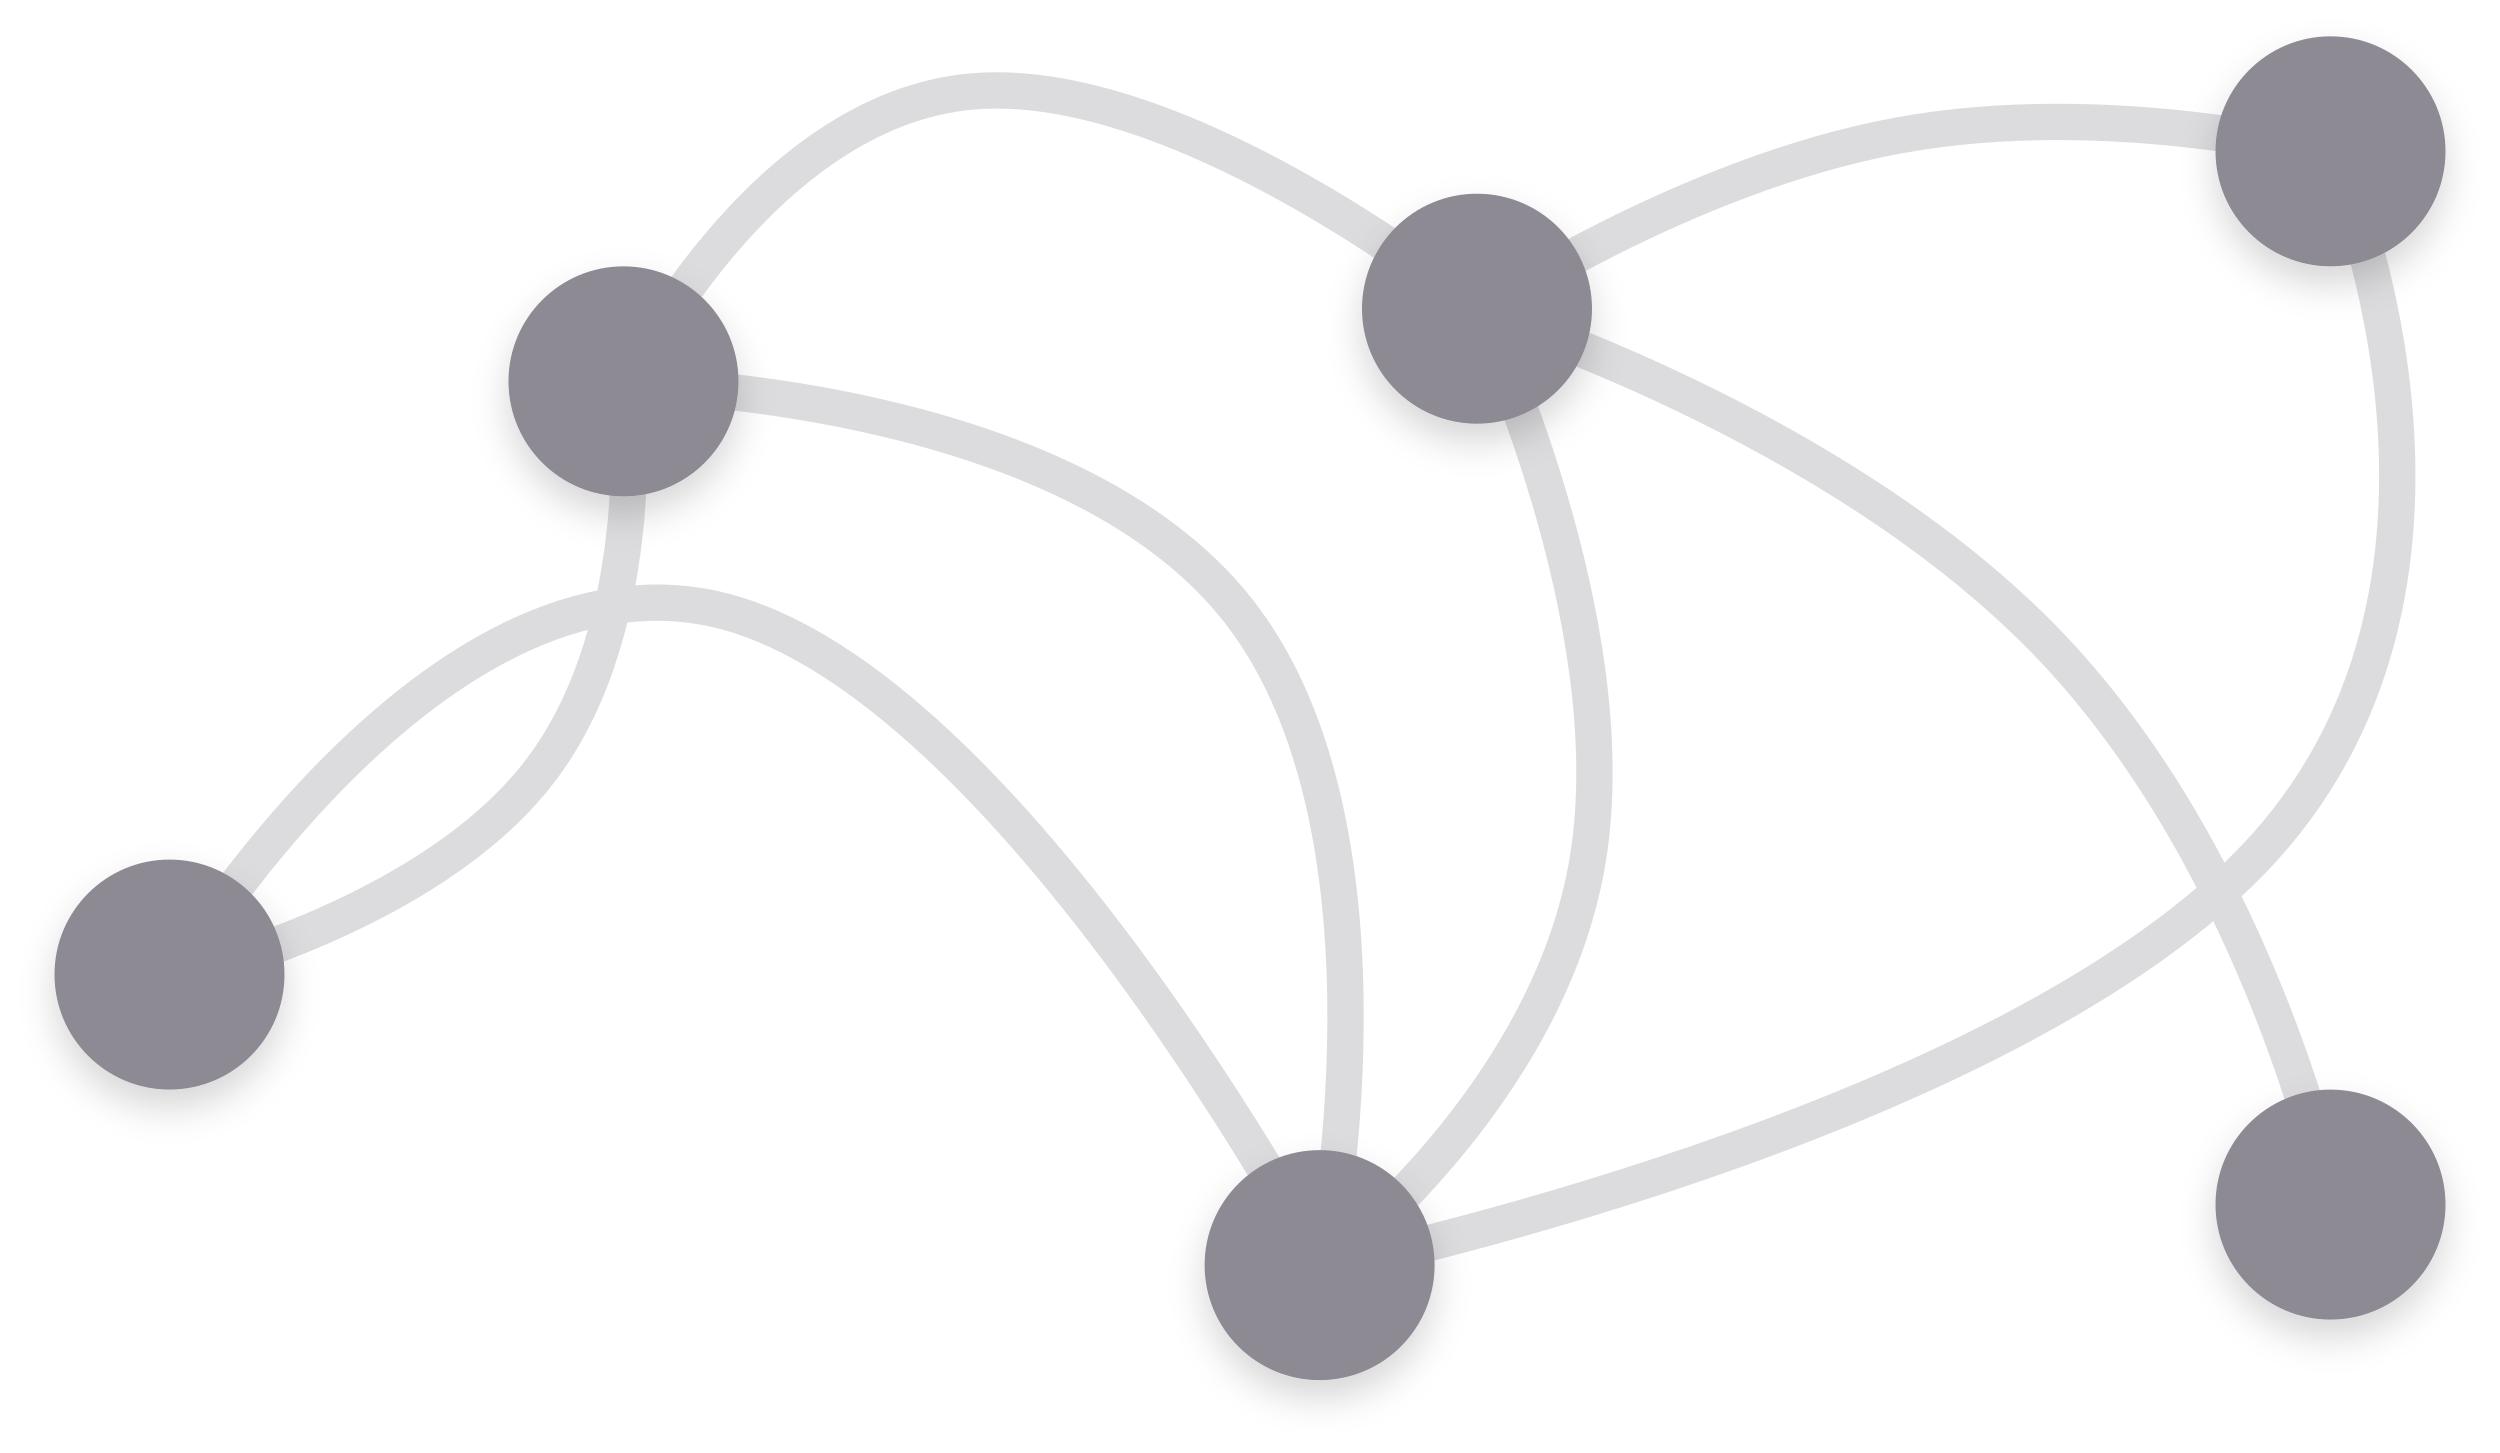
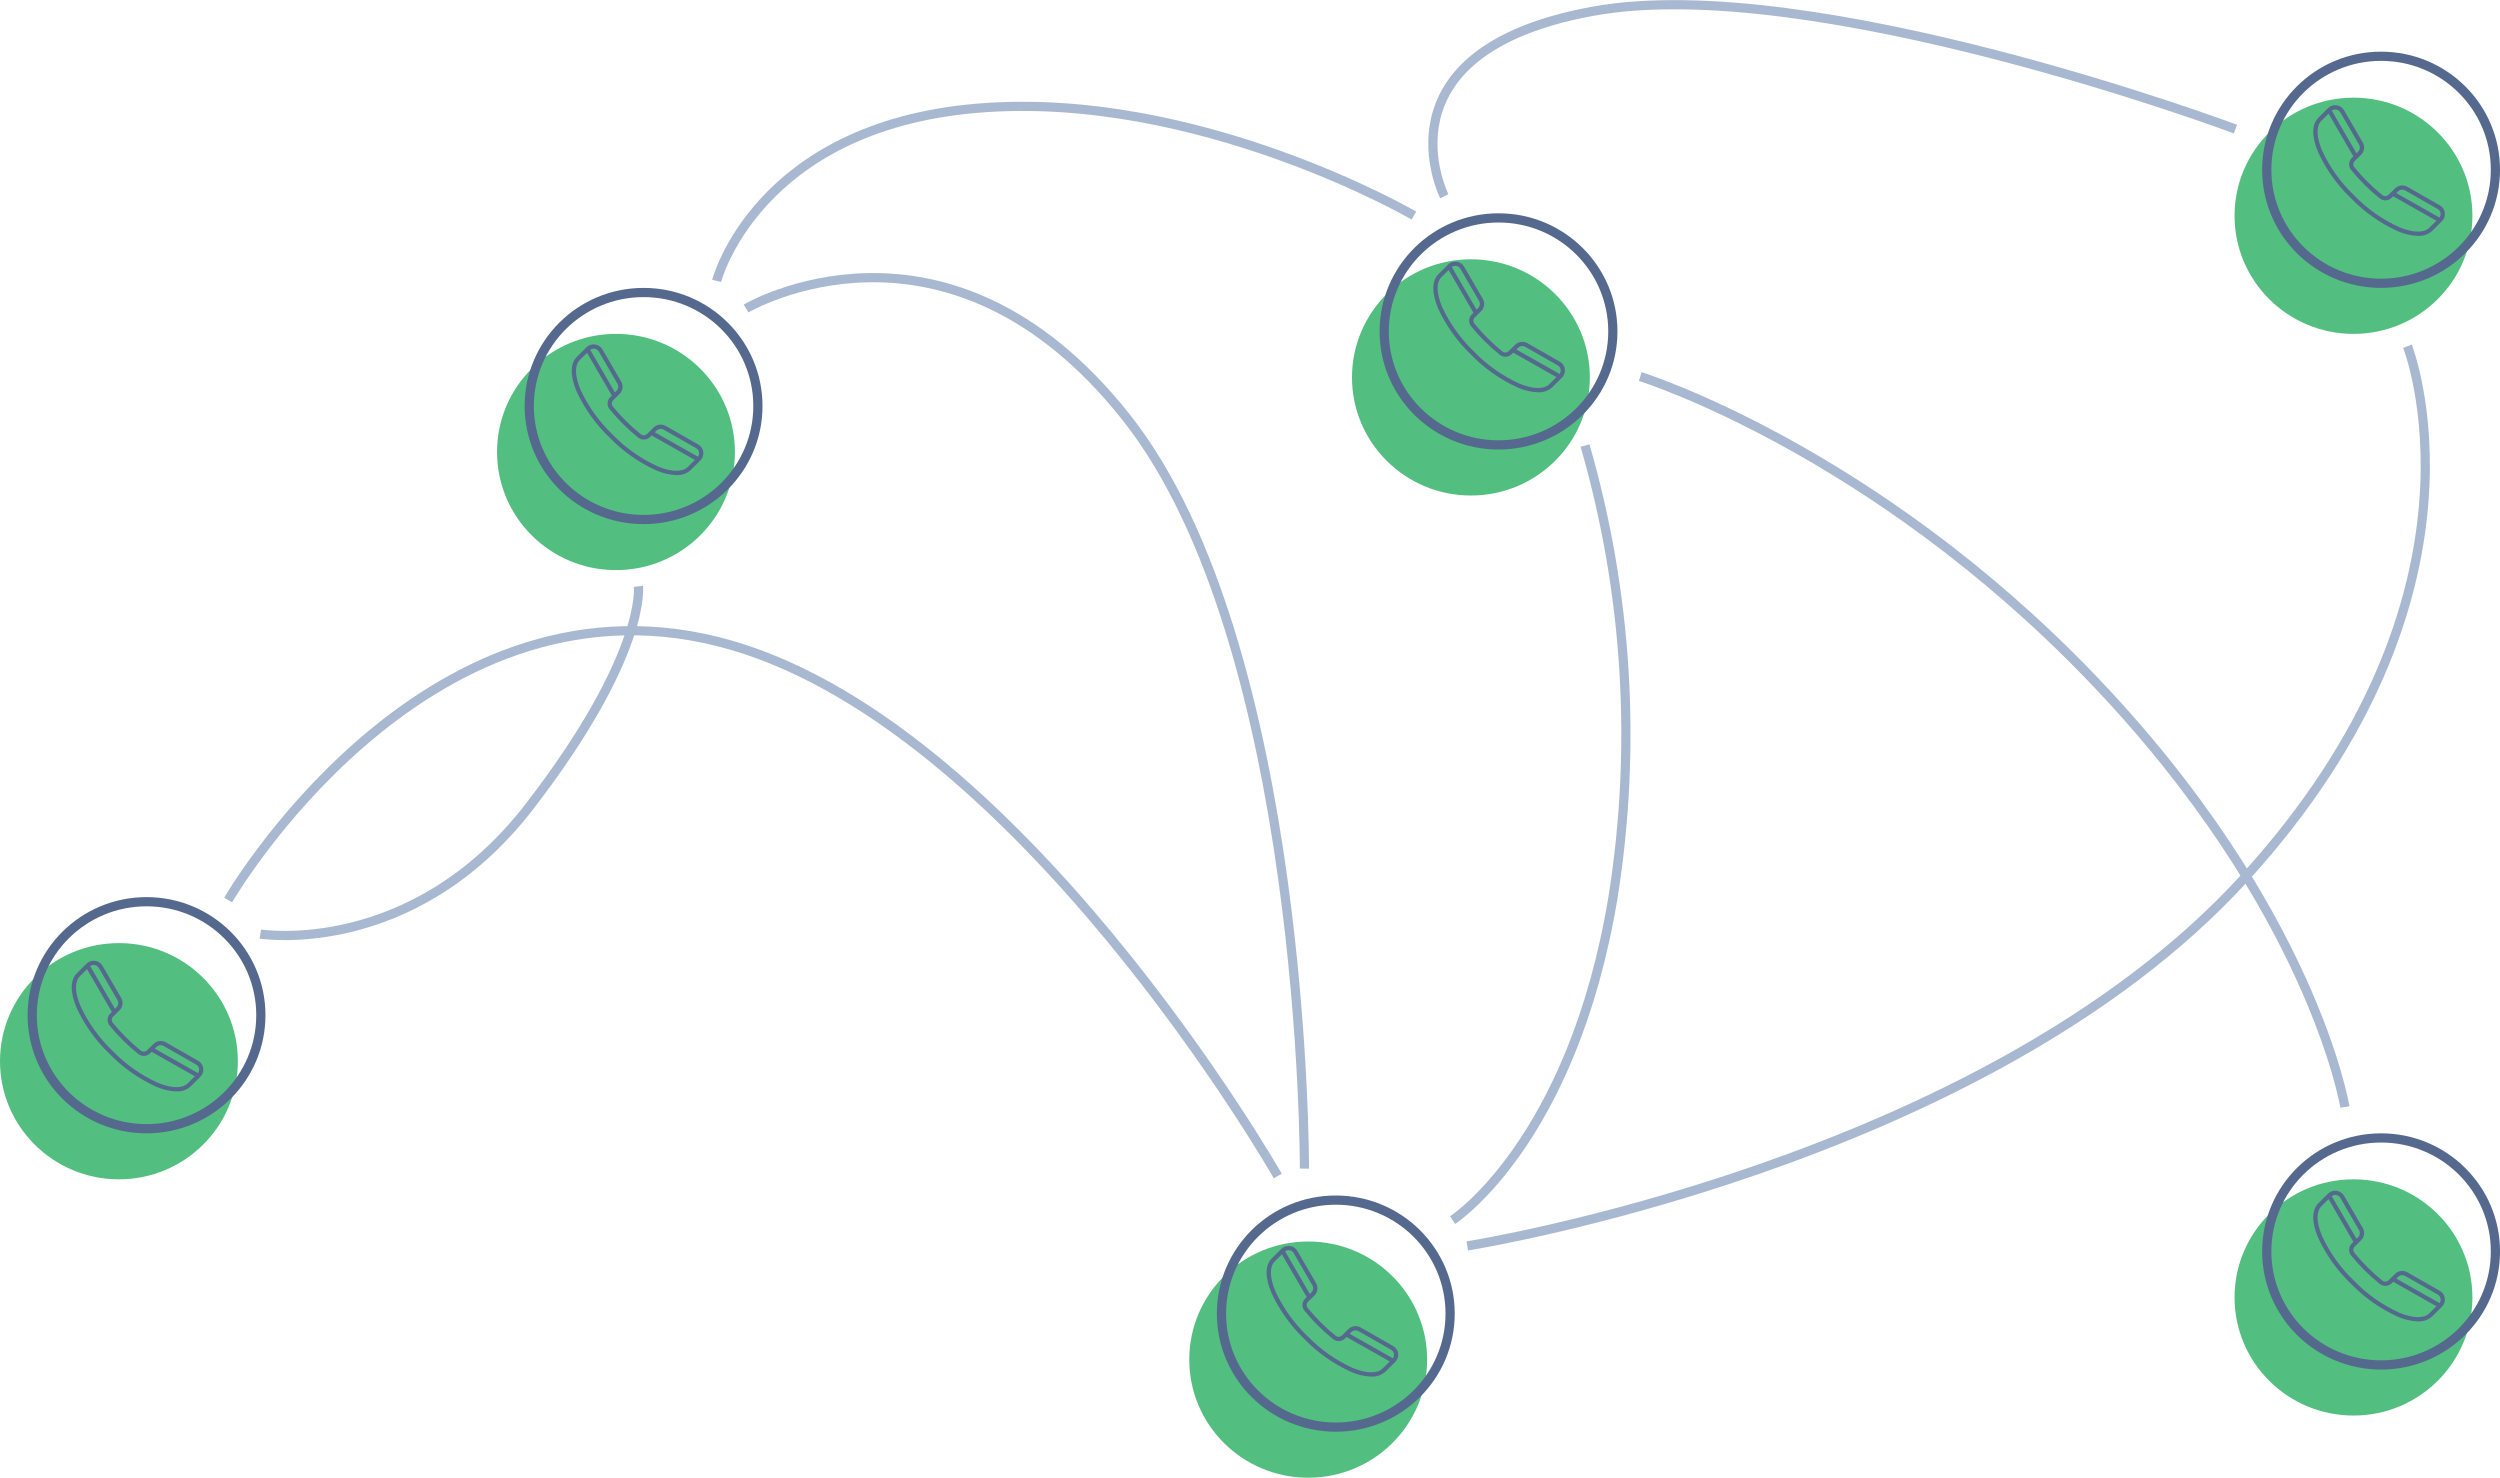
- <svg xmlns="http://www.w3.org/2000/svg" viewBox="10503 7175 413 240">
+ <svg xmlns="http://www.w3.org/2000/svg" viewBox="3116.4 5482.365 271.76 160.635">
  <defs>
-     <style>.cll-1{fill:rgba(0,0,0,0);stroke:#dcdbde;stroke-width:6px}.cll-2{fill:#8d8a94}.cll-3{filter:url(#Ellipse_15)}.cll-4{filter:url(#Ellipse_14)}.cll-5{filter:url(#Ellipse_12)}.cll-6{filter:url(#Ellipse_17)}.cll-7{filter:url(#Ellipse_13)}.cll-8{filter:url(#Ellipse_16)}</style>
-     <filter id="Ellipse_16" x="10860" y="7349" width="56" height="56" filterUnits="userSpaceOnUse">
-       <feOffset dy="3" />
-       <feGaussianBlur stdDeviation="3" result="blur" />
-       <feFlood flood-opacity=".161" />
-       <feComposite operator="in" in2="blur" />
-       <feComposite in="SourceGraphic" />
-     </filter>
-     <filter id="Ellipse_13" x="10578" y="7213" width="56" height="56" filterUnits="userSpaceOnUse">
-       <feOffset dy="3" />
-       <feGaussianBlur stdDeviation="3" result="blur-2" />
-       <feFlood flood-opacity=".161" />
-       <feComposite operator="in" in2="blur-2" />
-       <feComposite in="SourceGraphic" />
-     </filter>
-     <filter id="Ellipse_17" x="10719" y="7201" width="56" height="56" filterUnits="userSpaceOnUse">
-       <feOffset dy="3" />
-       <feGaussianBlur stdDeviation="3" result="blur-3" />
-       <feFlood flood-opacity=".161" />
-       <feComposite operator="in" in2="blur-3" />
-       <feComposite in="SourceGraphic" />
-     </filter>
-     <filter id="Ellipse_12" x="10503" y="7311" width="56" height="56" filterUnits="userSpaceOnUse">
-       <feOffset dy="3" />
-       <feGaussianBlur stdDeviation="3" result="blur-4" />
-       <feFlood flood-opacity=".161" />
-       <feComposite operator="in" in2="blur-4" />
-       <feComposite in="SourceGraphic" />
-     </filter>
-     <filter id="Ellipse_14" x="10693" y="7359" width="56" height="56" filterUnits="userSpaceOnUse">
-       <feOffset dy="3" />
-       <feGaussianBlur stdDeviation="3" result="blur-5" />
-       <feFlood flood-opacity=".161" />
-       <feComposite operator="in" in2="blur-5" />
-       <feComposite in="SourceGraphic" />
-     </filter>
-     <filter id="Ellipse_15" x="10860" y="7175" width="56" height="56" filterUnits="userSpaceOnUse">
-       <feOffset dy="3" />
-       <feGaussianBlur stdDeviation="3" result="blur-6" />
-       <feFlood flood-opacity=".161" />
-       <feComposite operator="in" in2="blur-6" />
-       <feComposite in="SourceGraphic" />
-     </filter>
+     <style>.cls-1{fill:#52be7f}.cls-2,.cls-6{fill:none}.cls-2{stroke:#54698d}.cls-3{fill:#54698d}.cls-4{fill:rgba(0,0,0,0);stroke:#a8b8d0}.cls-5{stroke:none}</style>
  </defs>
-   <g id="Group_89" data-name="Group 89" transform="translate(10215 43)">
-     <path id="Path_82" data-name="Path 82" class="cll-1" d="M0 98s41.95-9.6 60.7-34.1S75 0 75 0" transform="translate(316.5 7195.5)" />
-     <path id="Path_81" data-name="Path 81" class="cll-1" d="M0 0s72.25.8 101 37.3S115 146 115 146" transform="translate(391.5 7195.5)" />
-     <path id="Path_80" data-name="Path 80" class="cll-1" d="M0 158s37.3-28 43.8-67.5S26 0 26 0" transform="translate(506.5 7183.5)" />
-     <path id="Path_78" data-name="Path 78" class="cll-1" d="M0 26S33.75 3.4 69-3.1 141 0 141 0" transform="translate(532.5 7157.5)" />
-     <path id="Path_79" data-name="Path 79" class="cll-1" d="M0 0s59.05 18.3 94.3 55.3S141 148 141 148" transform="translate(532.5 7183.5)" />
-     <g class="cll-8" transform="translate(-10215 -43)">
-       <circle id="Ellipse_16-2" data-name="Ellipse 16" class="cll-2" cx="19" cy="19" r="19" transform="translate(10869 7355)" />
+   <g id="Group_244" data-name="Group 244" transform="translate(2960 3940)">
+     <ellipse id="Ellipse_64" data-name="Ellipse 64" class="cls-1" cx="12.928" cy="12.839" rx="12.928" ry="12.839" transform="translate(399.305 1670.563)" />
+     <ellipse id="Ellipse_67" data-name="Ellipse 67" class="cls-1" cx="12.928" cy="12.839" rx="12.928" ry="12.839" transform="translate(210.431 1578.661)" />
+     <ellipse id="Ellipse_66" data-name="Ellipse 66" class="cls-1" cx="12.928" cy="12.839" rx="12.928" ry="12.839" transform="translate(303.367 1570.552)" />
+     <ellipse id="Ellipse_68" data-name="Ellipse 68" class="cls-1" cx="12.928" cy="12.839" rx="12.928" ry="12.839" transform="translate(156.4 1644.885)" />
+     <ellipse id="Ellipse_65" data-name="Ellipse 65" class="cls-1" cx="12.928" cy="12.839" rx="12.928" ry="12.839" transform="translate(285.678 1677.321)" />
+     <ellipse id="Ellipse_63" data-name="Ellipse 63" class="cls-1" cx="12.928" cy="12.839" rx="12.928" ry="12.839" transform="translate(399.305 1552.982)" />
+     <g id="Ellipse_16" data-name="Ellipse 16" class="cls-2" transform="translate(402.305 1665.563)">
+       <ellipse class="cls-5" cx="12.928" cy="12.839" rx="12.928" ry="12.839" />
+       <ellipse class="cls-6" cx="12.928" cy="12.839" rx="12.428" ry="12.339" />
    </g>
-     <path id="Path_83" data-name="Path 83" class="cll-1" d="M0 12s21.95-45.4 57.2-48.4S141 0 141 0" transform="translate(391.5 7183.5)" />
-     <g class="cll-7" transform="translate(-10215 -43)">
-       <circle id="Ellipse_13-2" data-name="Ellipse 13" class="cll-2" cx="19" cy="19" r="19" transform="translate(10587 7219)" />
+     <g id="Ellipse_13" data-name="Ellipse 13" class="cls-2" transform="translate(213.431 1573.661)">
+       <ellipse class="cls-5" cx="12.928" cy="12.839" rx="12.928" ry="12.839" />
+       <ellipse class="cls-6" cx="12.928" cy="12.839" rx="12.428" ry="12.339" />
    </g>
-     <g class="cll-6" transform="translate(-10215 -43)">
-       <circle id="Ellipse_17-2" data-name="Ellipse 17" class="cll-2" cx="19" cy="19" r="19" transform="translate(10728 7207)" />
+     <g id="Ellipse_17" data-name="Ellipse 17" class="cls-2" transform="translate(306.367 1565.552)">
+       <ellipse class="cls-5" cx="12.928" cy="12.839" rx="12.928" ry="12.839" />
+       <ellipse class="cls-6" cx="12.928" cy="12.839" rx="12.428" ry="12.339" />
    </g>
-     <path id="Path_85" data-name="Path 85" class="cll-1" d="M0 0s43.3-72.6 90.8-60.6S190 48 190 48" transform="translate(316.5 7293.5)" />
-     <path id="Path_84" data-name="Path 84" class="cll-1" d="M0 184s113.65-23.3 155.4-69.3S167 0 167 0" transform="translate(506.5 7157.5)" />
-     <g class="cll-5" transform="translate(-10215 -43)">
-       <circle id="Ellipse_12-2" data-name="Ellipse 12" class="cll-2" cx="19" cy="19" r="19" transform="translate(10512 7317)" />
+     <g id="Ellipse_12" data-name="Ellipse 12" class="cls-2" transform="translate(159.4 1639.885)">
+       <ellipse class="cls-5" cx="12.928" cy="12.839" rx="12.928" ry="12.839" />
+       <ellipse class="cls-6" cx="12.928" cy="12.839" rx="12.428" ry="12.339" />
    </g>
-     <g class="cll-4" transform="translate(-10215 -43)">
-       <circle id="Ellipse_14-2" data-name="Ellipse 14" class="cll-2" cx="19" cy="19" r="19" transform="translate(10702 7365)" />
+     <g id="Ellipse_14" data-name="Ellipse 14" class="cls-2" transform="translate(288.678 1672.321)">
+       <ellipse class="cls-5" cx="12.928" cy="12.839" rx="12.928" ry="12.839" />
+       <ellipse class="cls-6" cx="12.928" cy="12.839" rx="12.428" ry="12.339" />
    </g>
-     <g class="cll-3" transform="translate(-10215 -43)">
-       <circle id="Ellipse_15-2" data-name="Ellipse 15" class="cll-2" cx="19" cy="19" r="19" transform="translate(10869 7181)" />
+     <g id="Ellipse_15" data-name="Ellipse 15" class="cls-2" transform="translate(402.305 1547.982)">
+       <ellipse class="cls-5" cx="12.928" cy="12.839" rx="12.928" ry="12.839" />
+       <ellipse class="cls-6" cx="12.928" cy="12.839" rx="12.428" ry="12.339" />
    </g>
+     <g id="phone-call" transform="translate(294.085 1677.799)">
+       <path id="Path_211" data-name="Path 211" class="cls-3" d="M14.3 11.695a1.09 1.09 0 0 0-.544-.808l-3.53-2.018a1.113 1.113 0 0 0-1.334.175l-.7.69a.512.512 0 0 1-.681.038 20.047 20.047 0 0 1-1.6-1.433 20.01 20.01 0 0 1-1.443-1.593.5.5 0 0 1 .038-.676l.7-.69a1.094 1.094 0 0 0 .176-1.324L3.345.55a1.11 1.11 0 0 0-1.74-.229L.558 1.362C-.173 2.088-.185 3.416.525 5.1a16.518 16.518 0 0 0 3.586 5.024 16.632 16.632 0 0 0 5.059 3.564 5.933 5.933 0 0 0 2.215.52 2.121 2.121 0 0 0 1.55-.553l1.048-1.04a1.086 1.086 0 0 0 .314-.921zM9.993 9.267l3.53 2.018a.635.635 0 0 1 .2.931L9.028 9.558l.19-.189a.647.647 0 0 1 .775-.1zM2.471.466a.638.638 0 0 1 .473.314l2.032 3.505a.636.636 0 0 1-.1.769l-.176.174L2.007.585A.637.637 0 0 1 2.386.46a.659.659 0 0 1 .086.006zM12.608 13.33c-.581.577-1.769.553-3.259-.066A16.164 16.164 0 0 1 4.439 9.8 16.053 16.053 0 0 1 .952 4.924C.329 3.444.3 2.264.886 1.687l.777-.772 2.7 4.65-.181.18a.961.961 0 0 0-.071 1.29 20.471 20.471 0 0 0 1.476 1.63 20.527 20.527 0 0 0 1.641 1.466.977.977 0 0 0 1.3-.071l.16-.16 4.7 2.663z" transform="translate(-.001)" />
+     </g>
+     <g id="phone-call-2" data-name="phone-call" transform="translate(218.549 1579.8)">
+       <path id="Path_211-2" data-name="Path 211" class="cls-3" d="M14.3 11.695a1.09 1.09 0 0 0-.544-.808l-3.53-2.018a1.113 1.113 0 0 0-1.334.175l-.7.69a.512.512 0 0 1-.681.038 20.047 20.047 0 0 1-1.6-1.433 20.01 20.01 0 0 1-1.443-1.593.5.5 0 0 1 .038-.676l.7-.69a1.094 1.094 0 0 0 .176-1.324L3.345.55a1.11 1.11 0 0 0-1.74-.229L.558 1.362C-.173 2.088-.185 3.416.525 5.1a16.518 16.518 0 0 0 3.586 5.024 16.632 16.632 0 0 0 5.059 3.564 5.933 5.933 0 0 0 2.215.52 2.121 2.121 0 0 0 1.55-.553l1.048-1.04a1.086 1.086 0 0 0 .314-.921zM9.993 9.267l3.53 2.018a.635.635 0 0 1 .2.931L9.028 9.558l.19-.189a.647.647 0 0 1 .775-.1zM2.471.466a.638.638 0 0 1 .473.314l2.032 3.505a.636.636 0 0 1-.1.769l-.176.174L2.007.585A.637.637 0 0 1 2.386.46a.659.659 0 0 1 .086.006zM12.608 13.33c-.581.577-1.769.553-3.259-.066A16.164 16.164 0 0 1 4.439 9.8 16.053 16.053 0 0 1 .952 4.924C.329 3.444.3 2.264.886 1.687l.777-.772 2.7 4.65-.181.18a.961.961 0 0 0-.071 1.29 20.471 20.471 0 0 0 1.476 1.63 20.527 20.527 0 0 0 1.641 1.466.977.977 0 0 0 1.3-.071l.16-.16 4.7 2.663z" transform="translate(-.001)" />
+     </g>
+     <g id="phone-call-3" data-name="phone-call" transform="translate(164.197 1646.8)">
+       <path id="Path_211-3" data-name="Path 211" class="cls-3" d="M14.3 11.695a1.09 1.09 0 0 0-.544-.808l-3.53-2.018a1.113 1.113 0 0 0-1.334.175l-.7.69a.512.512 0 0 1-.681.038 20.047 20.047 0 0 1-1.6-1.433 20.01 20.01 0 0 1-1.443-1.593.5.5 0 0 1 .038-.676l.7-.69a1.094 1.094 0 0 0 .176-1.324L3.345.55a1.11 1.11 0 0 0-1.74-.229L.558 1.362C-.173 2.088-.185 3.416.525 5.1a16.518 16.518 0 0 0 3.586 5.024 16.632 16.632 0 0 0 5.059 3.564 5.933 5.933 0 0 0 2.215.52 2.121 2.121 0 0 0 1.55-.553l1.048-1.04a1.086 1.086 0 0 0 .314-.921zM9.993 9.267l3.53 2.018a.635.635 0 0 1 .2.931L9.028 9.558l.19-.189a.647.647 0 0 1 .775-.1zM2.471.466a.638.638 0 0 1 .473.314l2.032 3.505a.636.636 0 0 1-.1.769l-.176.174L2.007.585A.637.637 0 0 1 2.386.46a.659.659 0 0 1 .086.006zM12.608 13.33c-.581.577-1.769.553-3.259-.066A16.164 16.164 0 0 1 4.439 9.8 16.053 16.053 0 0 1 .952 4.924C.329 3.444.3 2.264.886 1.687l.777-.772 2.7 4.65-.181.18a.961.961 0 0 0-.071 1.29 20.471 20.471 0 0 0 1.476 1.63 20.527 20.527 0 0 0 1.641 1.466.977.977 0 0 0 1.3-.071l.16-.16 4.7 2.663z" transform="translate(-.001)" />
+     </g>
+     <g id="phone-call-4" data-name="phone-call" transform="translate(312.209 1570.8)">
+       <path id="Path_211-4" data-name="Path 211" class="cls-3" d="M14.3 11.695a1.09 1.09 0 0 0-.544-.808l-3.53-2.018a1.113 1.113 0 0 0-1.334.175l-.7.69a.512.512 0 0 1-.681.038 20.047 20.047 0 0 1-1.6-1.433 20.01 20.01 0 0 1-1.443-1.593.5.5 0 0 1 .038-.676l.7-.69a1.094 1.094 0 0 0 .176-1.324L3.345.55a1.11 1.11 0 0 0-1.74-.229L.558 1.362C-.173 2.088-.185 3.416.525 5.1a16.518 16.518 0 0 0 3.586 5.024 16.632 16.632 0 0 0 5.059 3.564 5.933 5.933 0 0 0 2.215.52 2.121 2.121 0 0 0 1.55-.553l1.048-1.04a1.086 1.086 0 0 0 .314-.921zM9.993 9.267l3.53 2.018a.635.635 0 0 1 .2.931L9.028 9.558l.19-.189a.647.647 0 0 1 .775-.1zM2.471.466a.638.638 0 0 1 .473.314l2.032 3.505a.636.636 0 0 1-.1.769l-.176.174L2.007.585A.637.637 0 0 1 2.386.46a.659.659 0 0 1 .086.006zM12.608 13.33c-.581.577-1.769.553-3.259-.066A16.164 16.164 0 0 1 4.439 9.8 16.053 16.053 0 0 1 .952 4.924C.329 3.444.3 2.264.886 1.687l.777-.772 2.7 4.65-.181.18a.961.961 0 0 0-.071 1.29 20.471 20.471 0 0 0 1.476 1.63 20.527 20.527 0 0 0 1.641 1.466.977.977 0 0 0 1.3-.071l.16-.16 4.7 2.663z" transform="translate(-.001)" />
+     </g>
+     <g id="phone-call-5" data-name="phone-call" transform="translate(407.862 1553.8)">
+       <path id="Path_211-5" data-name="Path 211" class="cls-3" d="M14.3 11.695a1.09 1.09 0 0 0-.544-.808l-3.53-2.018a1.113 1.113 0 0 0-1.334.175l-.7.69a.512.512 0 0 1-.681.038 20.047 20.047 0 0 1-1.6-1.433 20.01 20.01 0 0 1-1.443-1.593.5.5 0 0 1 .038-.676l.7-.69a1.094 1.094 0 0 0 .176-1.324L3.345.55a1.11 1.11 0 0 0-1.74-.229L.558 1.362C-.173 2.088-.185 3.416.525 5.1a16.518 16.518 0 0 0 3.586 5.024 16.632 16.632 0 0 0 5.059 3.564 5.933 5.933 0 0 0 2.215.52 2.121 2.121 0 0 0 1.55-.553l1.048-1.04a1.086 1.086 0 0 0 .314-.921zM9.993 9.267l3.53 2.018a.635.635 0 0 1 .2.931L9.028 9.558l.19-.189a.647.647 0 0 1 .775-.1zM2.471.466a.638.638 0 0 1 .473.314l2.032 3.505a.636.636 0 0 1-.1.769l-.176.174L2.007.585A.637.637 0 0 1 2.386.46a.659.659 0 0 1 .086.006zM12.608 13.33c-.581.577-1.769.553-3.259-.066A16.164 16.164 0 0 1 4.439 9.8 16.053 16.053 0 0 1 .952 4.924C.329 3.444.3 2.264.886 1.687l.777-.772 2.7 4.65-.181.18a.961.961 0 0 0-.071 1.29 20.471 20.471 0 0 0 1.476 1.63 20.527 20.527 0 0 0 1.641 1.466.977.977 0 0 0 1.3-.071l.16-.16 4.7 2.663z" transform="translate(-.001)" />
+     </g>
+     <g id="phone-call-6" data-name="phone-call" transform="translate(407.862 1671.799)">
+       <path id="Path_211-6" data-name="Path 211" class="cls-3" d="M14.3 11.695a1.09 1.09 0 0 0-.544-.808l-3.53-2.018a1.113 1.113 0 0 0-1.334.175l-.7.69a.512.512 0 0 1-.681.038 20.047 20.047 0 0 1-1.6-1.433 20.01 20.01 0 0 1-1.443-1.593.5.5 0 0 1 .038-.676l.7-.69a1.094 1.094 0 0 0 .176-1.324L3.345.55a1.11 1.11 0 0 0-1.74-.229L.558 1.362C-.173 2.088-.185 3.416.525 5.1a16.518 16.518 0 0 0 3.586 5.024 16.632 16.632 0 0 0 5.059 3.564 5.933 5.933 0 0 0 2.215.52 2.121 2.121 0 0 0 1.55-.553l1.048-1.04a1.086 1.086 0 0 0 .314-.921zM9.993 9.267l3.53 2.018a.635.635 0 0 1 .2.931L9.028 9.558l.19-.189a.647.647 0 0 1 .775-.1zM2.471.466a.638.638 0 0 1 .473.314l2.032 3.505a.636.636 0 0 1-.1.769l-.176.174L2.007.585A.637.637 0 0 1 2.386.46a.659.659 0 0 1 .086.006zM12.608 13.33c-.581.577-1.769.553-3.259-.066A16.164 16.164 0 0 1 4.439 9.8 16.053 16.053 0 0 1 .952 4.924C.329 3.444.3 2.264.886 1.687l.777-.772 2.7 4.65-.181.18a.961.961 0 0 0-.071 1.29 20.471 20.471 0 0 0 1.476 1.63 20.527 20.527 0 0 0 1.641 1.466.977.977 0 0 0 1.3-.071l.16-.16 4.7 2.663z" transform="translate(-.001)" />
+     </g>
+     <path id="Path_82" data-name="Path 82" class="cls-4" d="M12.032 57.062S28.543 59.737 41.3 43.181s11.832-23.919 11.832-23.919" transform="translate(172.668 1586.838)" />
+     <path id="Path_81" data-name="Path 81" class="cls-4" d="M13.8-10.938S35.54-23.8 55.1.862s19.4 81.7 19.4 81.7" transform="translate(223.699 1586.838)" />
+     <path id="Path_80" data-name="Path 80" class="cls-4" d="M12.355 96.271S25.379 87.848 29.8 61.156a112.959 112.959 0 0 0-3.045-49.086" transform="translate(301.945 1578.729)" />
+     <path id="Path_79" data-name="Path 79" class="cls-4" d="M15.065 4.57s25.113 7.8 49.1 32.8 27.5 46.6 27.5 46.6" transform="translate(319.636 1578.729)" />
+     <path id="Path_83" data-name="Path 83" class="cls-4" d="M10.6-17.685s4.334-16.741 28.318-18.768S86.4-24.785 86.4-24.785" transform="translate(223.699 1590.584)" />
+     <path id="Path_85" data-name="Path 85" class="cls-4" d="M8.532-32.946s20.929-36.2 53.249-28.089 60.851 58.089 60.851 58.089" transform="translate(172.668 1673.146)" />
+     <path id="Path_84" data-name="Path 84" class="cls-4" d="M13.955 116.64s55.993-8.815 84.4-39.9 17.8-57.9 17.8-57.9" transform="translate(301.945 1561.16)" />
+     <path id="Path_78" data-name="Path 78" class="cls-4" d="M-6.236.8s-7.884-15.7 16.1-20.1 69.9 12.8 69.9 12.8" transform="translate(319.636 1562.897)" />
  </g>
</svg>
